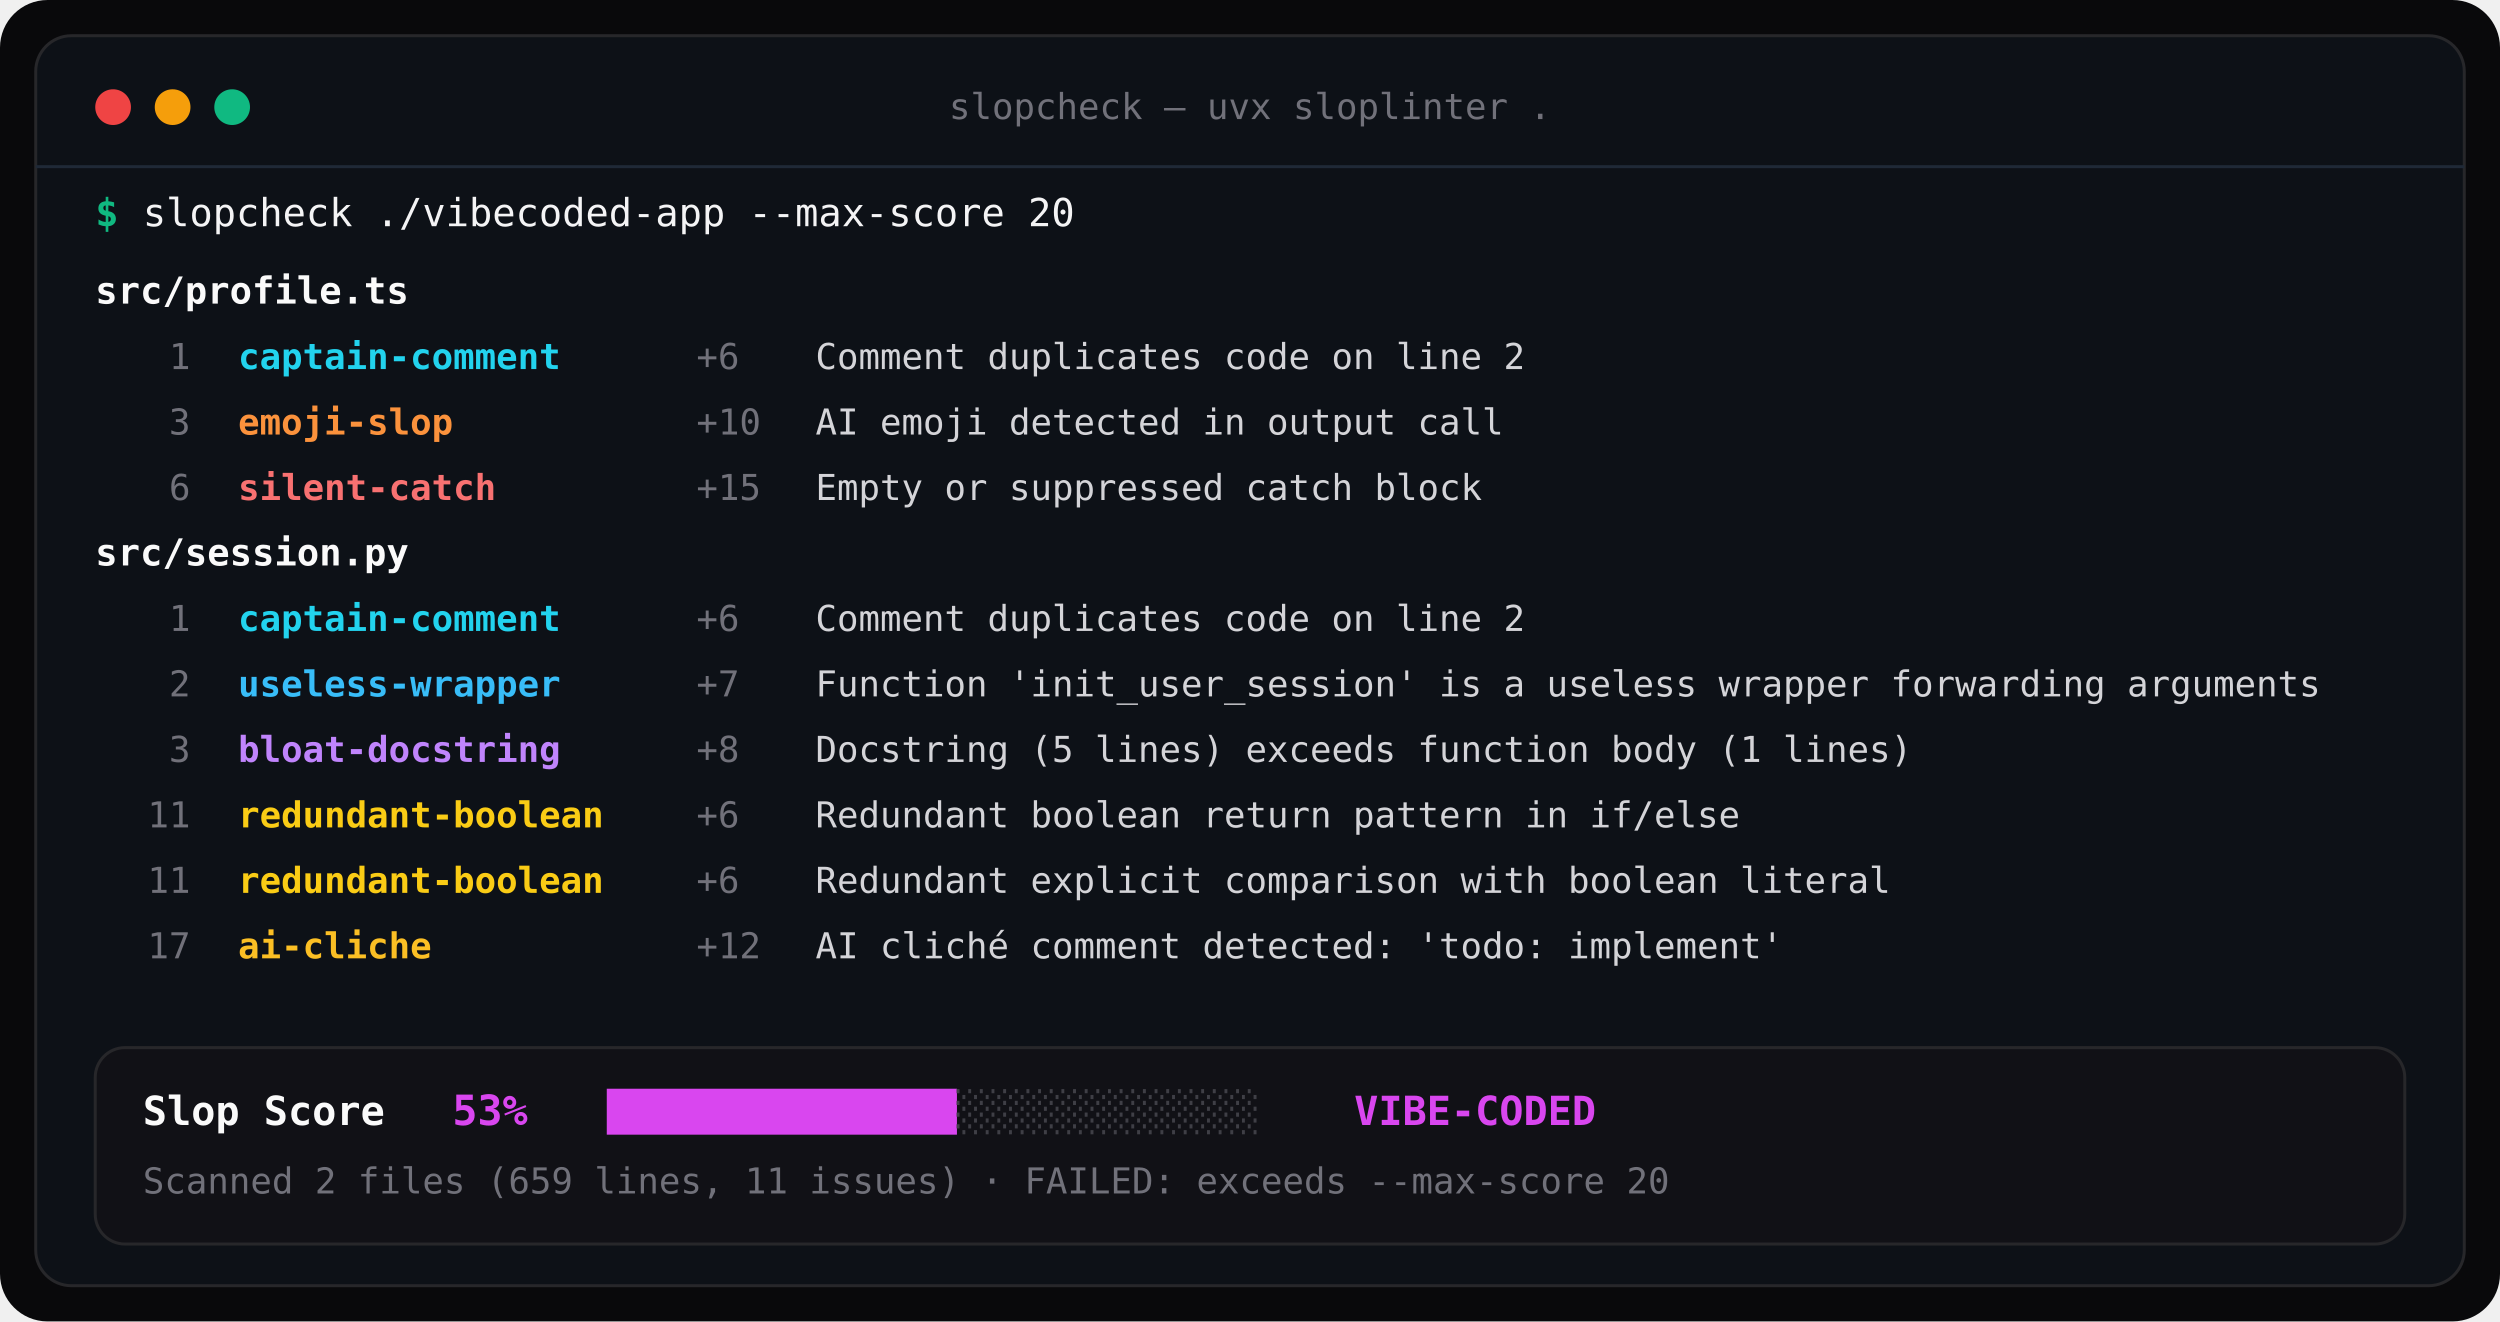
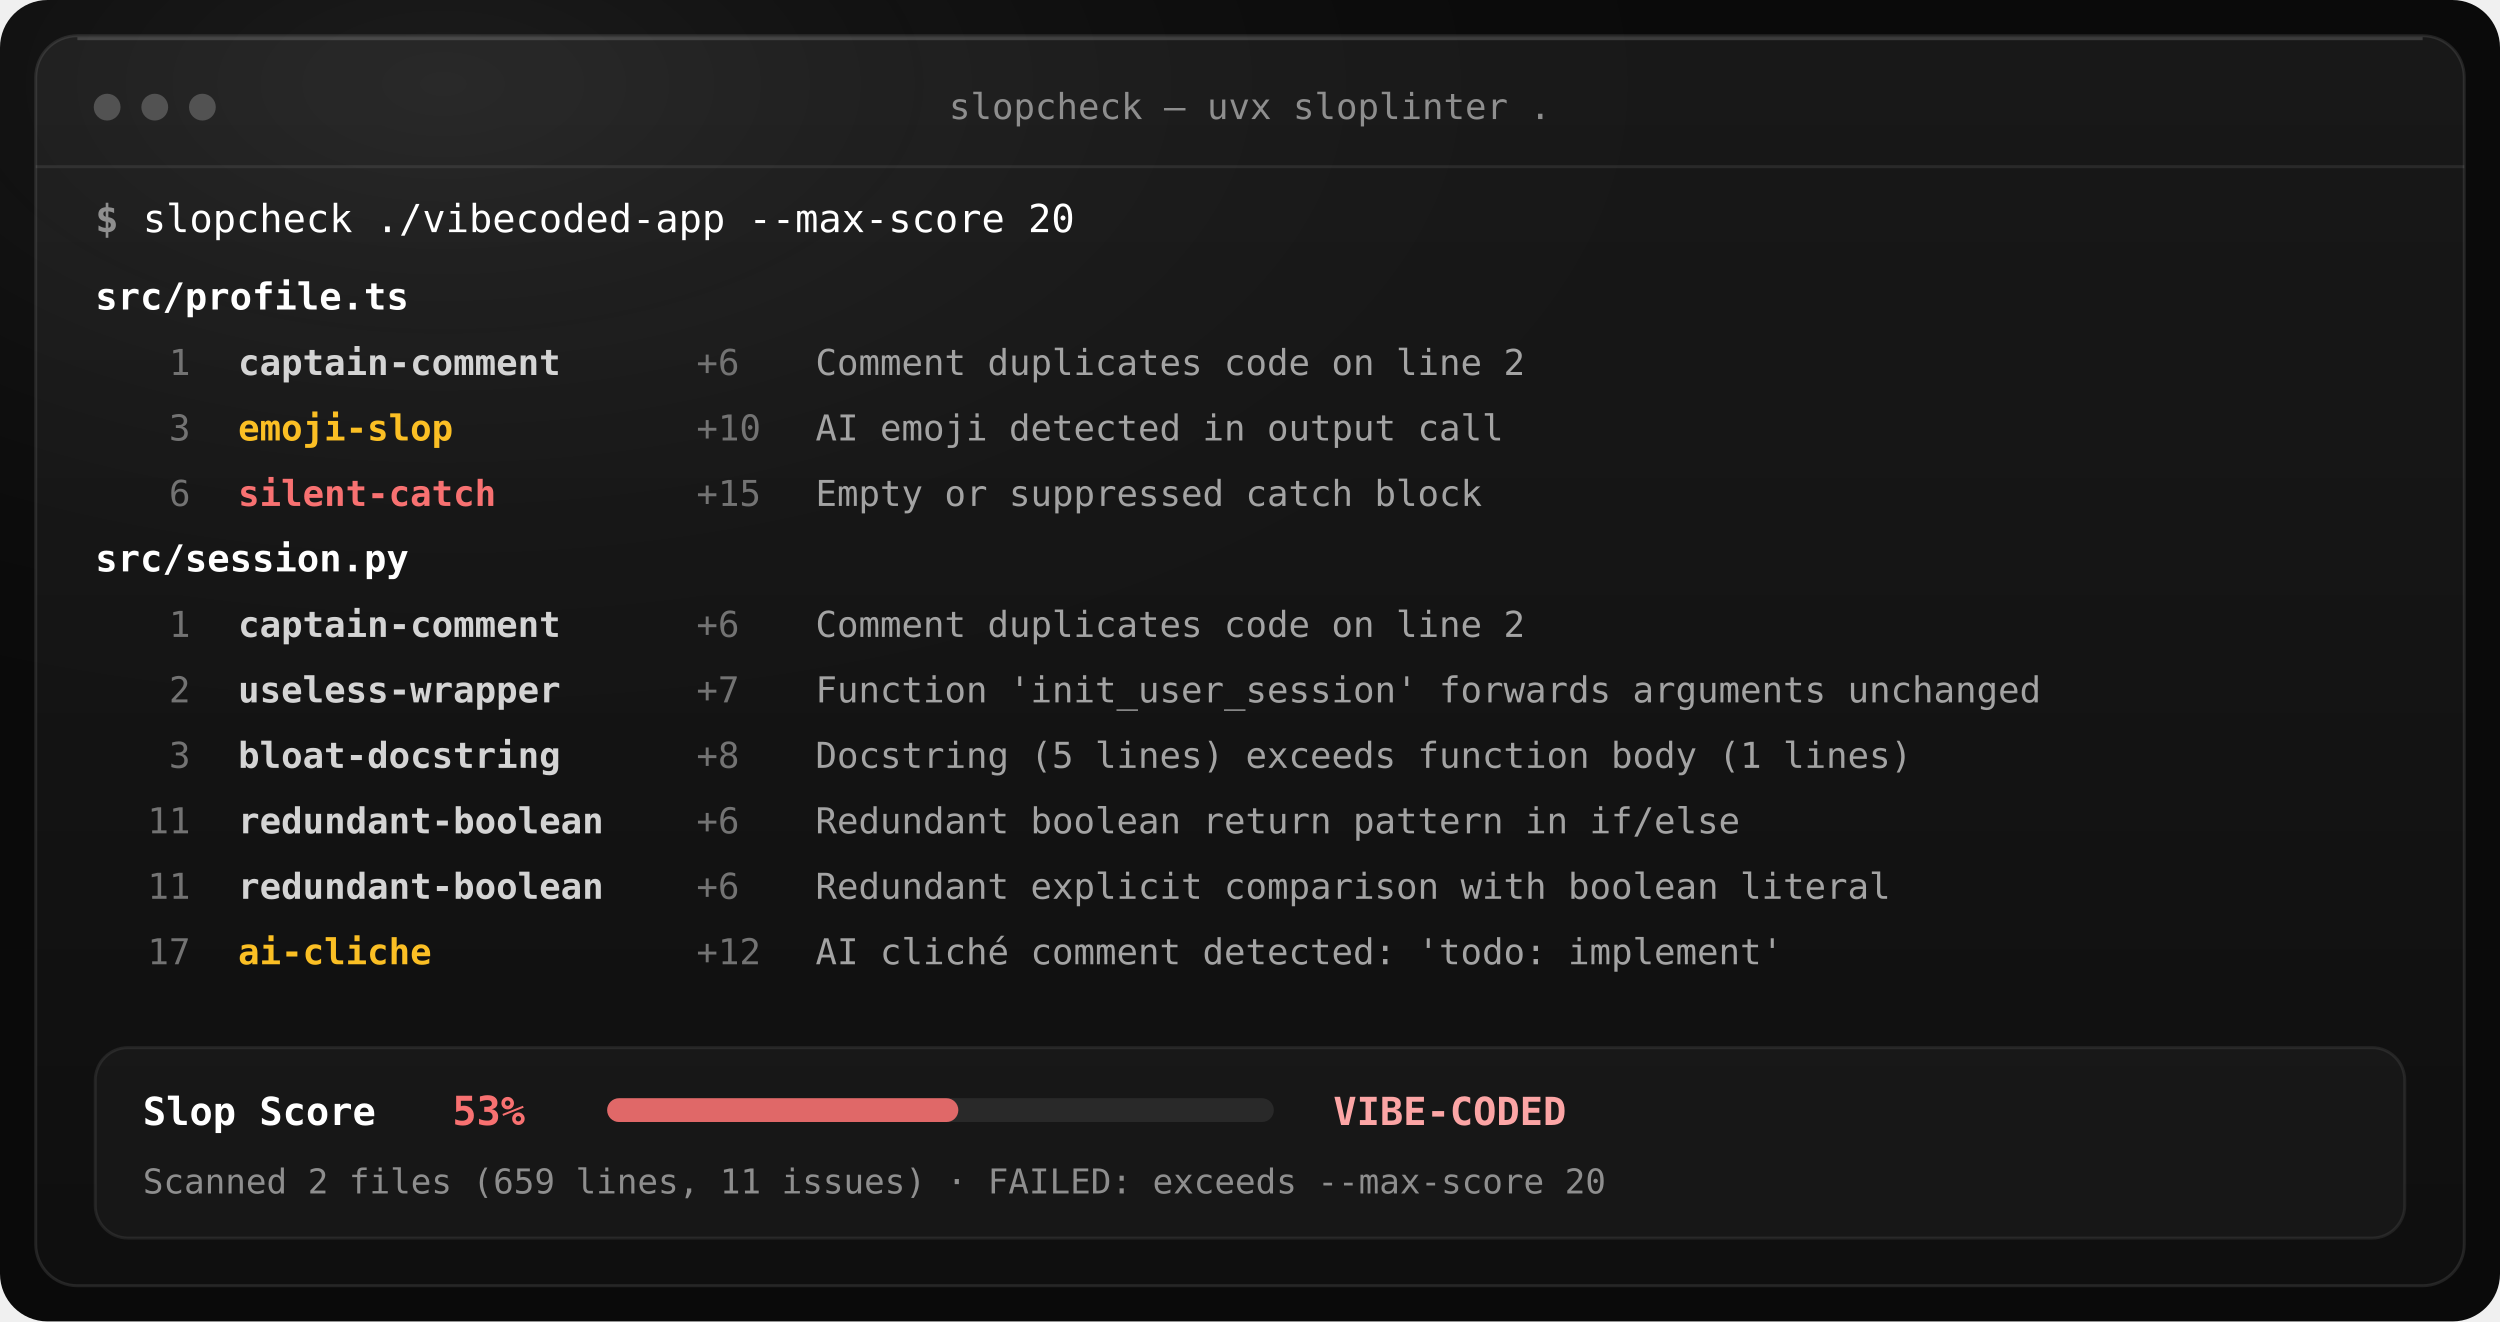
<svg xmlns="http://www.w3.org/2000/svg" width="840" height="444" viewBox="0 0 840 444">
-   <rect width="840" height="444" rx="16" fill="#09090b" />
-   <rect x="12" y="12" width="816" height="420" rx="12" fill="#0d1117" stroke="#27272a" />
-   <circle cx="38" cy="36" r="6" fill="#ef4444" />
-   <circle cx="58" cy="36" r="6" fill="#f59e0b" />
-   <circle cx="78" cy="36" r="6" fill="#10b981" />
-   <text x="420" y="40" text-anchor="middle" fill="#71717a" font-size="12" font-family="ui-monospace, SFMono-Regular, Menlo, Consolas, monospace">slopcheck — uvx sloplinter .</text>
-   <line x1="12" y1="56" x2="828" y2="56" stroke="#1f2937" />
-   <text x="32" y="76" fill="#10b981" font-size="13" font-weight="700" font-family="ui-monospace, SFMono-Regular, Menlo, Consolas, monospace">$</text>
-   <text x="48" y="76" fill="#f4f4f5" font-size="13" font-family="ui-monospace, SFMono-Regular, Menlo, Consolas, monospace">slopcheck ./vibecoded-app --max-score 20</text>
-   <text x="32" y="102" fill="#fafafa" font-size="12.5" font-weight="700" font-family="ui-monospace, SFMono-Regular, Menlo, Consolas, monospace">src/profile.ts</text>
-   <text x="64" y="124" text-anchor="end" fill="#71717a" font-size="12" font-family="ui-monospace, SFMono-Regular, Menlo, Consolas, monospace">1</text>
-   <text x="80" y="124" fill="#22d3ee" font-size="12" font-weight="600" font-family="ui-monospace, SFMono-Regular, Menlo, Consolas, monospace">captain-comment</text>
-   <text x="234" y="124" fill="#71717a" font-size="12" font-family="ui-monospace, SFMono-Regular, Menlo, Consolas, monospace">+6</text>
-   <text x="274" y="124" fill="#d4d4d8" font-size="12" font-family="ui-monospace, SFMono-Regular, Menlo, Consolas, monospace">Comment duplicates code on line 2</text>
-   <text x="64" y="146" text-anchor="end" fill="#71717a" font-size="12" font-family="ui-monospace, SFMono-Regular, Menlo, Consolas, monospace">3</text>
-   <text x="80" y="146" fill="#fb923c" font-size="12" font-weight="600" font-family="ui-monospace, SFMono-Regular, Menlo, Consolas, monospace">emoji-slop</text>
-   <text x="234" y="146" fill="#71717a" font-size="12" font-family="ui-monospace, SFMono-Regular, Menlo, Consolas, monospace">+10</text>
-   <text x="274" y="146" fill="#d4d4d8" font-size="12" font-family="ui-monospace, SFMono-Regular, Menlo, Consolas, monospace">AI emoji detected in output call</text>
-   <text x="64" y="168" text-anchor="end" fill="#71717a" font-size="12" font-family="ui-monospace, SFMono-Regular, Menlo, Consolas, monospace">6</text>
-   <text x="80" y="168" fill="#f87171" font-size="12" font-weight="600" font-family="ui-monospace, SFMono-Regular, Menlo, Consolas, monospace">silent-catch</text>
-   <text x="234" y="168" fill="#71717a" font-size="12" font-family="ui-monospace, SFMono-Regular, Menlo, Consolas, monospace">+15</text>
-   <text x="274" y="168" fill="#d4d4d8" font-size="12" font-family="ui-monospace, SFMono-Regular, Menlo, Consolas, monospace">Empty or suppressed catch block</text>
-   <text x="32" y="190" fill="#fafafa" font-size="12.5" font-weight="700" font-family="ui-monospace, SFMono-Regular, Menlo, Consolas, monospace">src/session.py</text>
-   <text x="64" y="212" text-anchor="end" fill="#71717a" font-size="12" font-family="ui-monospace, SFMono-Regular, Menlo, Consolas, monospace">1</text>
-   <text x="80" y="212" fill="#22d3ee" font-size="12" font-weight="600" font-family="ui-monospace, SFMono-Regular, Menlo, Consolas, monospace">captain-comment</text>
-   <text x="234" y="212" fill="#71717a" font-size="12" font-family="ui-monospace, SFMono-Regular, Menlo, Consolas, monospace">+6</text>
-   <text x="274" y="212" fill="#d4d4d8" font-size="12" font-family="ui-monospace, SFMono-Regular, Menlo, Consolas, monospace">Comment duplicates code on line 2</text>
-   <text x="64" y="234" text-anchor="end" fill="#71717a" font-size="12" font-family="ui-monospace, SFMono-Regular, Menlo, Consolas, monospace">2</text>
-   <text x="80" y="234" fill="#38bdf8" font-size="12" font-weight="600" font-family="ui-monospace, SFMono-Regular, Menlo, Consolas, monospace">useless-wrapper</text>
-   <text x="234" y="234" fill="#71717a" font-size="12" font-family="ui-monospace, SFMono-Regular, Menlo, Consolas, monospace">+7</text>
-   <text x="274" y="234" fill="#d4d4d8" font-size="12" font-family="ui-monospace, SFMono-Regular, Menlo, Consolas, monospace">Function 'init_user_session' is a useless wrapper forwarding arguments</text>
-   <text x="64" y="256" text-anchor="end" fill="#71717a" font-size="12" font-family="ui-monospace, SFMono-Regular, Menlo, Consolas, monospace">3</text>
-   <text x="80" y="256" fill="#c084fc" font-size="12" font-weight="600" font-family="ui-monospace, SFMono-Regular, Menlo, Consolas, monospace">bloat-docstring</text>
-   <text x="234" y="256" fill="#71717a" font-size="12" font-family="ui-monospace, SFMono-Regular, Menlo, Consolas, monospace">+8</text>
-   <text x="274" y="256" fill="#d4d4d8" font-size="12" font-family="ui-monospace, SFMono-Regular, Menlo, Consolas, monospace">Docstring (5 lines) exceeds function body (1 lines)</text>
-   <text x="64" y="278" text-anchor="end" fill="#71717a" font-size="12" font-family="ui-monospace, SFMono-Regular, Menlo, Consolas, monospace">11</text>
-   <text x="80" y="278" fill="#facc15" font-size="12" font-weight="600" font-family="ui-monospace, SFMono-Regular, Menlo, Consolas, monospace">redundant-boolean</text>
-   <text x="234" y="278" fill="#71717a" font-size="12" font-family="ui-monospace, SFMono-Regular, Menlo, Consolas, monospace">+6</text>
-   <text x="274" y="278" fill="#d4d4d8" font-size="12" font-family="ui-monospace, SFMono-Regular, Menlo, Consolas, monospace">Redundant boolean return pattern in if/else</text>
-   <text x="64" y="300" text-anchor="end" fill="#71717a" font-size="12" font-family="ui-monospace, SFMono-Regular, Menlo, Consolas, monospace">11</text>
-   <text x="80" y="300" fill="#facc15" font-size="12" font-weight="600" font-family="ui-monospace, SFMono-Regular, Menlo, Consolas, monospace">redundant-boolean</text>
-   <text x="234" y="300" fill="#71717a" font-size="12" font-family="ui-monospace, SFMono-Regular, Menlo, Consolas, monospace">+6</text>
-   <text x="274" y="300" fill="#d4d4d8" font-size="12" font-family="ui-monospace, SFMono-Regular, Menlo, Consolas, monospace">Redundant explicit comparison with boolean literal</text>
-   <text x="64" y="322" text-anchor="end" fill="#71717a" font-size="12" font-family="ui-monospace, SFMono-Regular, Menlo, Consolas, monospace">17</text>
-   <text x="80" y="322" fill="#fbbf24" font-size="12" font-weight="600" font-family="ui-monospace, SFMono-Regular, Menlo, Consolas, monospace">ai-cliche</text>
-   <text x="234" y="322" fill="#71717a" font-size="12" font-family="ui-monospace, SFMono-Regular, Menlo, Consolas, monospace">+12</text>
-   <text x="274" y="322" fill="#d4d4d8" font-size="12" font-family="ui-monospace, SFMono-Regular, Menlo, Consolas, monospace">AI cliché comment detected: 'todo: implement'</text>
-   <rect x="32" y="352" width="776" height="66" rx="10" fill="#111116" stroke="#27272a" />
-   <text x="48" y="378" fill="#fafafa" font-size="13.5" font-weight="700" font-family="ui-monospace, SFMono-Regular, Menlo, Consolas, monospace">Slop Score</text>
-   <text x="152" y="378" fill="#d946ef" font-size="14" font-weight="800" font-family="ui-monospace, SFMono-Regular, Menlo, Consolas, monospace"> 53%</text>
-   <text x="204" y="378" fill="#d946ef" font-size="13" font-family="ui-monospace, SFMono-Regular, Menlo, Consolas, monospace">███████████████<tspan fill="#3f3f46">░░░░░░░░░░░░░</tspan>
-   </text>
-   <text x="455" y="378" fill="#d946ef" font-size="13.5" font-weight="800" font-family="ui-monospace, SFMono-Regular, Menlo, Consolas, monospace">VIBE-CODED</text>
-   <text x="48" y="401" fill="#71717a" font-size="12" font-family="ui-monospace, SFMono-Regular, Menlo, Consolas, monospace">Scanned 2 files (659 lines, 11 issues) · FAILED: exceeds --max-score 20</text>
+   <defs>
+     <radialGradient id="slDemoGlow" cx="18%" cy="6%" r="55%">
+       <stop offset="0%" stop-color="#ffffff" stop-opacity="0.075" />
+       <stop offset="100%" stop-color="#0a0a0a" stop-opacity="0" />
+     </radialGradient>
+     <linearGradient id="slDemoGlass" x1="0%" y1="0%" x2="0%" y2="100%">
+       <stop offset="0%" stop-color="#ffffff" stop-opacity="0.06" />
+       <stop offset="100%" stop-color="#ffffff" stop-opacity="0.018" />
+     </linearGradient>
+   </defs>
+   <rect width="840" height="444" rx="16" fill="#0a0a0a" />
+   <rect width="840" height="444" rx="16" fill="url(#slDemoGlow)" />
+   <rect x="12" y="12" width="816" height="420" rx="14" fill="url(#slDemoGlass)" stroke="#ffffff" stroke-opacity="0.1" />
+   <line x1="26" y1="13" x2="814" y2="13" stroke="#ffffff" stroke-opacity="0.16" />
+   <circle cx="36" cy="36" r="4.5" fill="#525252" />
+   <circle cx="52" cy="36" r="4.5" fill="#525252" />
+   <circle cx="68" cy="36" r="4.5" fill="#525252" />
+   <text x="420" y="40" text-anchor="middle" fill="#8e8e8e" font-size="12" font-family="ui-monospace, SFMono-Regular, Menlo, Consolas, monospace">slopcheck — uvx sloplinter .</text>
+   <line x1="12" y1="56" x2="828" y2="56" stroke="#ffffff" stroke-opacity="0.08" />
+   <text x="32" y="78" fill="#8e8e8e" font-size="13" font-weight="600" font-family="ui-monospace, SFMono-Regular, Menlo, Consolas, monospace">$</text>
+   <text x="48" y="78" fill="#ffffff" font-size="13" font-family="ui-monospace, SFMono-Regular, Menlo, Consolas, monospace">slopcheck ./vibecoded-app --max-score 20</text>
+   <text x="32" y="104" fill="#ffffff" font-size="12.5" font-weight="700" font-family="ui-monospace, SFMono-Regular, Menlo, Consolas, monospace">src/profile.ts</text>
+   <text x="64" y="126" text-anchor="end" fill="#737373" font-size="12" font-family="ui-monospace, SFMono-Regular, Menlo, Consolas, monospace">1</text>
+   <text x="80" y="126" fill="#d4d4d4" font-size="12" font-weight="600" font-family="ui-monospace, SFMono-Regular, Menlo, Consolas, monospace">captain-comment</text>
+   <text x="234" y="126" fill="#737373" font-size="12" font-family="ui-monospace, SFMono-Regular, Menlo, Consolas, monospace">+6</text>
+   <text x="274" y="126" fill="#a3a3a3" font-size="12" font-family="ui-monospace, SFMono-Regular, Menlo, Consolas, monospace">Comment duplicates code on line 2</text>
+   <text x="64" y="148" text-anchor="end" fill="#737373" font-size="12" font-family="ui-monospace, SFMono-Regular, Menlo, Consolas, monospace">3</text>
+   <text x="80" y="148" fill="#fbbf24" font-size="12" font-weight="600" font-family="ui-monospace, SFMono-Regular, Menlo, Consolas, monospace">emoji-slop</text>
+   <text x="234" y="148" fill="#737373" font-size="12" font-family="ui-monospace, SFMono-Regular, Menlo, Consolas, monospace">+10</text>
+   <text x="274" y="148" fill="#a3a3a3" font-size="12" font-family="ui-monospace, SFMono-Regular, Menlo, Consolas, monospace">AI emoji detected in output call</text>
+   <text x="64" y="170" text-anchor="end" fill="#737373" font-size="12" font-family="ui-monospace, SFMono-Regular, Menlo, Consolas, monospace">6</text>
+   <text x="80" y="170" fill="#f87171" font-size="12" font-weight="600" font-family="ui-monospace, SFMono-Regular, Menlo, Consolas, monospace">silent-catch</text>
+   <text x="234" y="170" fill="#737373" font-size="12" font-family="ui-monospace, SFMono-Regular, Menlo, Consolas, monospace">+15</text>
+   <text x="274" y="170" fill="#a3a3a3" font-size="12" font-family="ui-monospace, SFMono-Regular, Menlo, Consolas, monospace">Empty or suppressed catch block</text>
+   <text x="32" y="192" fill="#ffffff" font-size="12.5" font-weight="700" font-family="ui-monospace, SFMono-Regular, Menlo, Consolas, monospace">src/session.py</text>
+   <text x="64" y="214" text-anchor="end" fill="#737373" font-size="12" font-family="ui-monospace, SFMono-Regular, Menlo, Consolas, monospace">1</text>
+   <text x="80" y="214" fill="#d4d4d4" font-size="12" font-weight="600" font-family="ui-monospace, SFMono-Regular, Menlo, Consolas, monospace">captain-comment</text>
+   <text x="234" y="214" fill="#737373" font-size="12" font-family="ui-monospace, SFMono-Regular, Menlo, Consolas, monospace">+6</text>
+   <text x="274" y="214" fill="#a3a3a3" font-size="12" font-family="ui-monospace, SFMono-Regular, Menlo, Consolas, monospace">Comment duplicates code on line 2</text>
+   <text x="64" y="236" text-anchor="end" fill="#737373" font-size="12" font-family="ui-monospace, SFMono-Regular, Menlo, Consolas, monospace">2</text>
+   <text x="80" y="236" fill="#d4d4d4" font-size="12" font-weight="600" font-family="ui-monospace, SFMono-Regular, Menlo, Consolas, monospace">useless-wrapper</text>
+   <text x="234" y="236" fill="#737373" font-size="12" font-family="ui-monospace, SFMono-Regular, Menlo, Consolas, monospace">+7</text>
+   <text x="274" y="236" fill="#a3a3a3" font-size="12" font-family="ui-monospace, SFMono-Regular, Menlo, Consolas, monospace">Function 'init_user_session' forwards arguments unchanged</text>
+   <text x="64" y="258" text-anchor="end" fill="#737373" font-size="12" font-family="ui-monospace, SFMono-Regular, Menlo, Consolas, monospace">3</text>
+   <text x="80" y="258" fill="#d4d4d4" font-size="12" font-weight="600" font-family="ui-monospace, SFMono-Regular, Menlo, Consolas, monospace">bloat-docstring</text>
+   <text x="234" y="258" fill="#737373" font-size="12" font-family="ui-monospace, SFMono-Regular, Menlo, Consolas, monospace">+8</text>
+   <text x="274" y="258" fill="#a3a3a3" font-size="12" font-family="ui-monospace, SFMono-Regular, Menlo, Consolas, monospace">Docstring (5 lines) exceeds function body (1 lines)</text>
+   <text x="64" y="280" text-anchor="end" fill="#737373" font-size="12" font-family="ui-monospace, SFMono-Regular, Menlo, Consolas, monospace">11</text>
+   <text x="80" y="280" fill="#d4d4d4" font-size="12" font-weight="600" font-family="ui-monospace, SFMono-Regular, Menlo, Consolas, monospace">redundant-boolean</text>
+   <text x="234" y="280" fill="#737373" font-size="12" font-family="ui-monospace, SFMono-Regular, Menlo, Consolas, monospace">+6</text>
+   <text x="274" y="280" fill="#a3a3a3" font-size="12" font-family="ui-monospace, SFMono-Regular, Menlo, Consolas, monospace">Redundant boolean return pattern in if/else</text>
+   <text x="64" y="302" text-anchor="end" fill="#737373" font-size="12" font-family="ui-monospace, SFMono-Regular, Menlo, Consolas, monospace">11</text>
+   <text x="80" y="302" fill="#d4d4d4" font-size="12" font-weight="600" font-family="ui-monospace, SFMono-Regular, Menlo, Consolas, monospace">redundant-boolean</text>
+   <text x="234" y="302" fill="#737373" font-size="12" font-family="ui-monospace, SFMono-Regular, Menlo, Consolas, monospace">+6</text>
+   <text x="274" y="302" fill="#a3a3a3" font-size="12" font-family="ui-monospace, SFMono-Regular, Menlo, Consolas, monospace">Redundant explicit comparison with boolean literal</text>
+   <text x="64" y="324" text-anchor="end" fill="#737373" font-size="12" font-family="ui-monospace, SFMono-Regular, Menlo, Consolas, monospace">17</text>
+   <text x="80" y="324" fill="#fbbf24" font-size="12" font-weight="600" font-family="ui-monospace, SFMono-Regular, Menlo, Consolas, monospace">ai-cliche</text>
+   <text x="234" y="324" fill="#737373" font-size="12" font-family="ui-monospace, SFMono-Regular, Menlo, Consolas, monospace">+12</text>
+   <text x="274" y="324" fill="#a3a3a3" font-size="12" font-family="ui-monospace, SFMono-Regular, Menlo, Consolas, monospace">AI cliché comment detected: 'todo: implement'</text>
+   <rect x="32" y="352" width="776" height="64" rx="11" fill="#ffffff" fill-opacity="0.035" stroke="#ffffff" stroke-opacity="0.08" />
+   <text x="48" y="378" fill="#ffffff" font-size="13" font-weight="700" font-family="ui-monospace, SFMono-Regular, Menlo, Consolas, monospace">Slop Score</text>
+   <text x="152" y="378" fill="#f87171" font-size="13.5" font-weight="700" font-family="ui-monospace, SFMono-Regular, Menlo, Consolas, monospace">53%</text>
+   <rect x="204" y="369" width="224" height="8" rx="4" fill="#ffffff" fill-opacity="0.08" />
+   <rect x="204" y="369" width="118" height="8" rx="4" fill="#f87171" fill-opacity="0.88" />
+   <text x="448" y="378" fill="#fca5a5" font-size="13" font-weight="700" font-family="ui-monospace, SFMono-Regular, Menlo, Consolas, monospace">VIBE-CODED</text>
+   <text x="48" y="401" fill="#8e8e8e" font-size="11.5" font-family="ui-monospace, SFMono-Regular, Menlo, Consolas, monospace">Scanned 2 files (659 lines, 11 issues) · FAILED: exceeds --max-score 20</text>
</svg>
